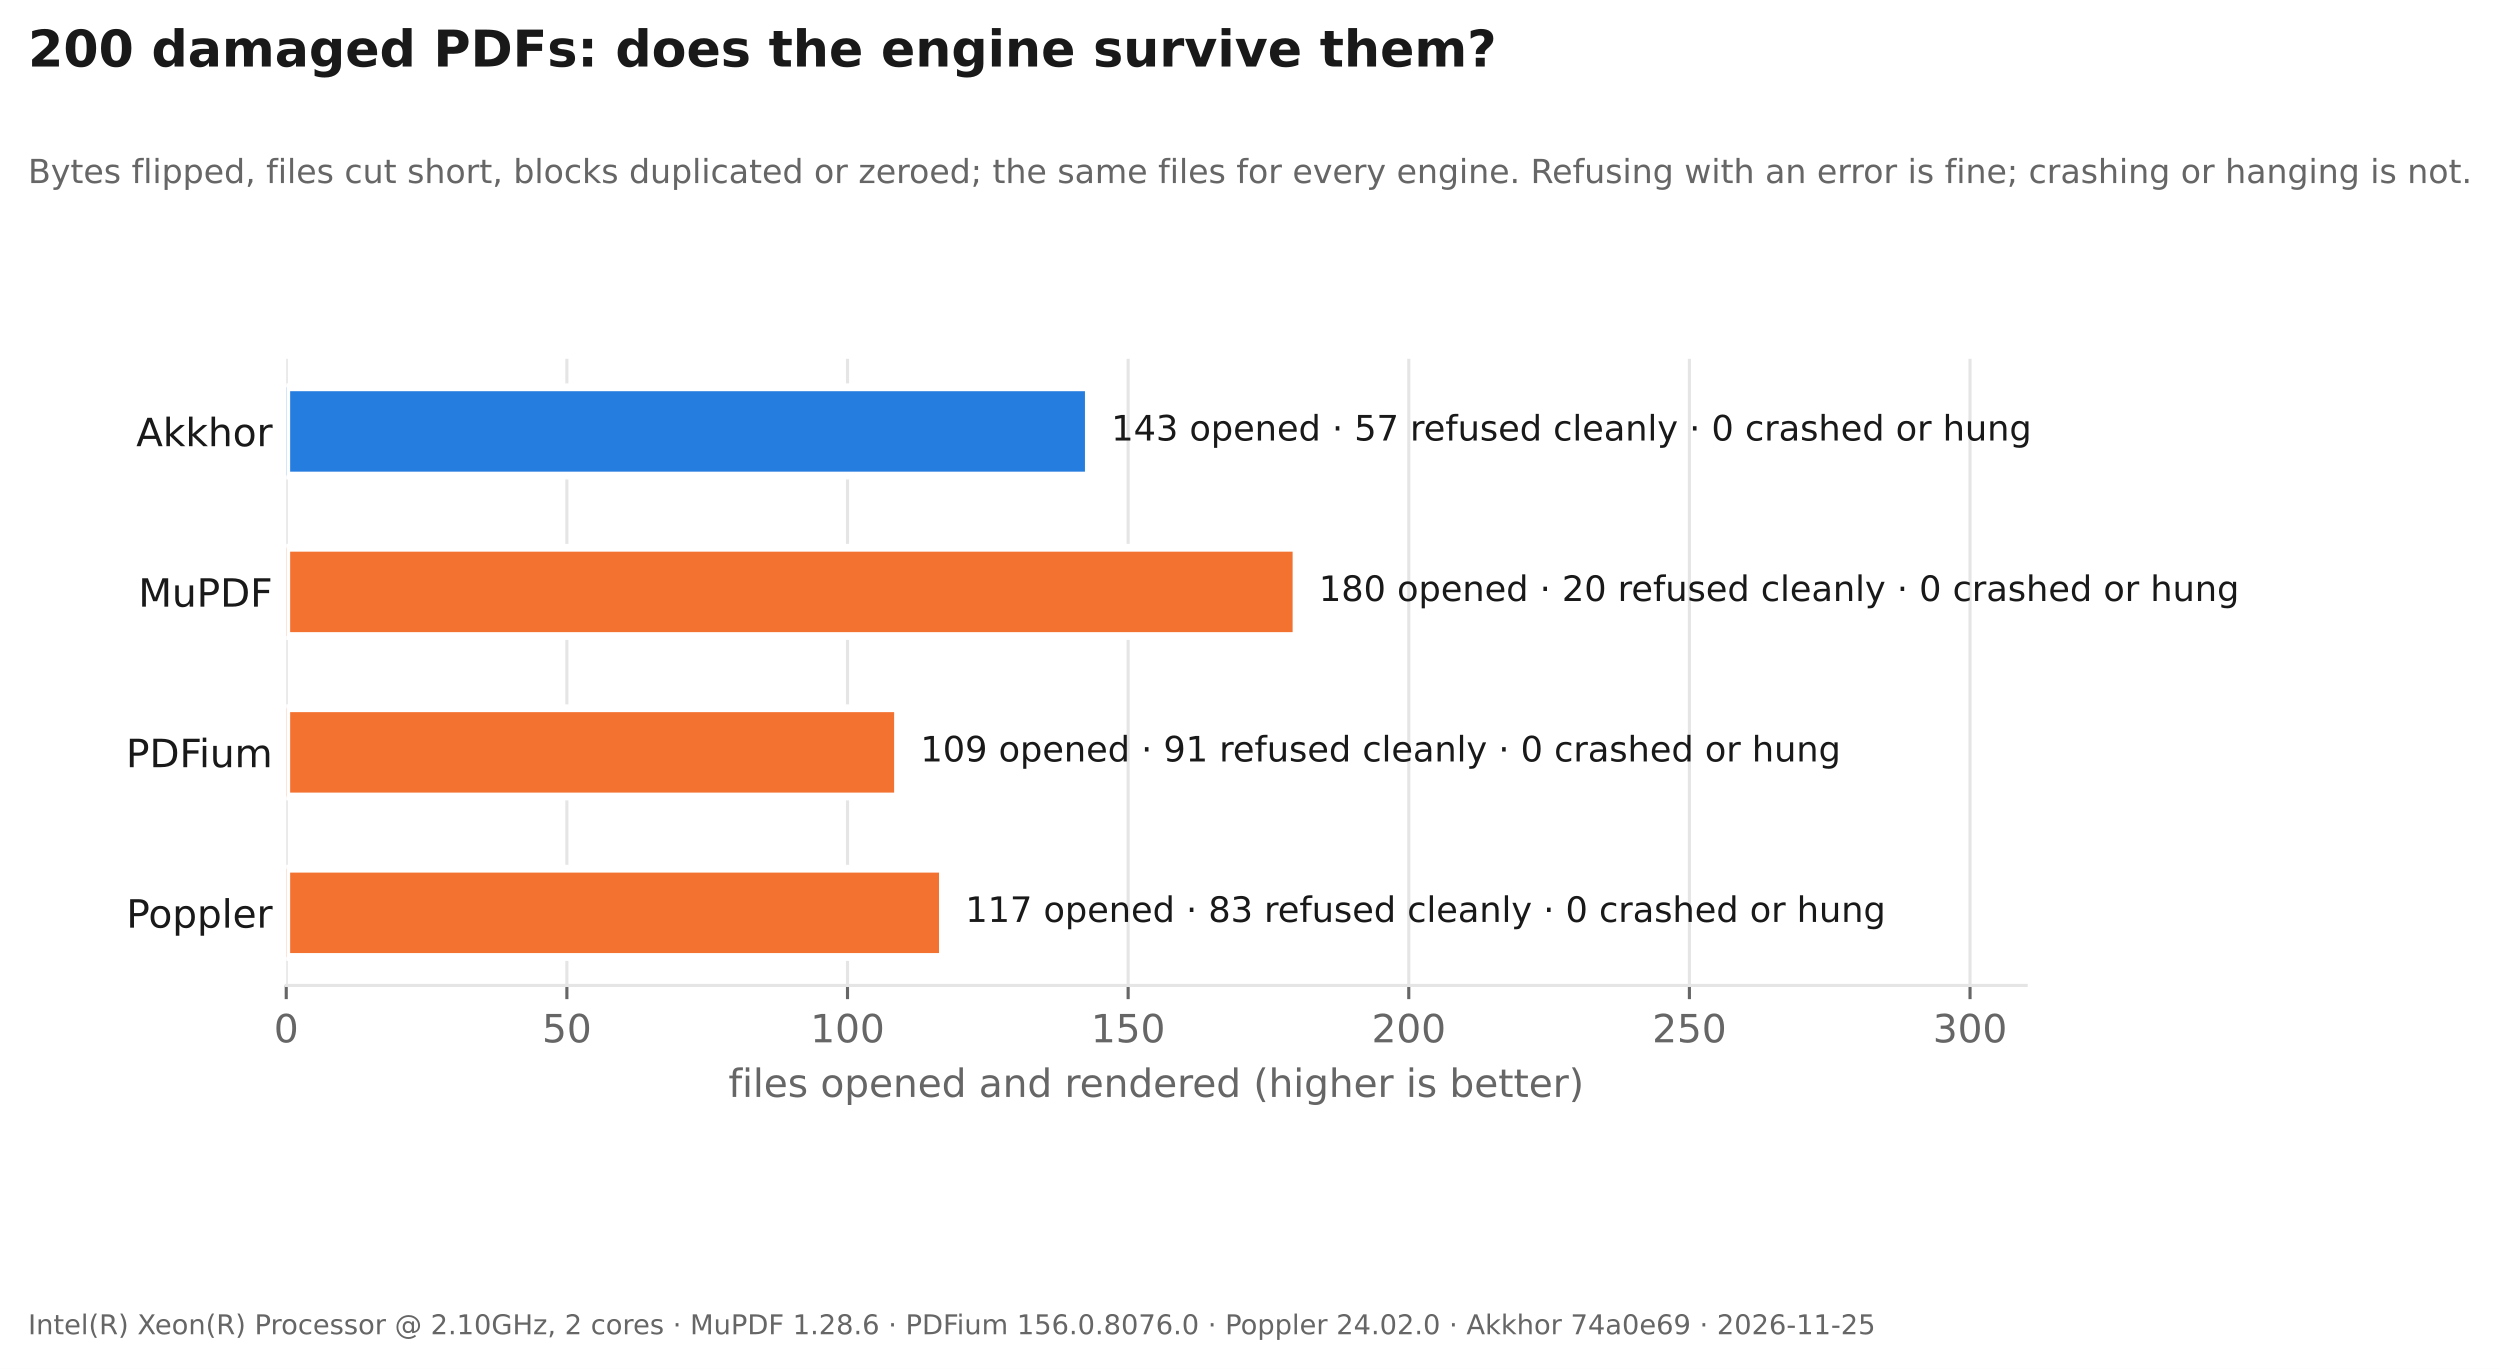
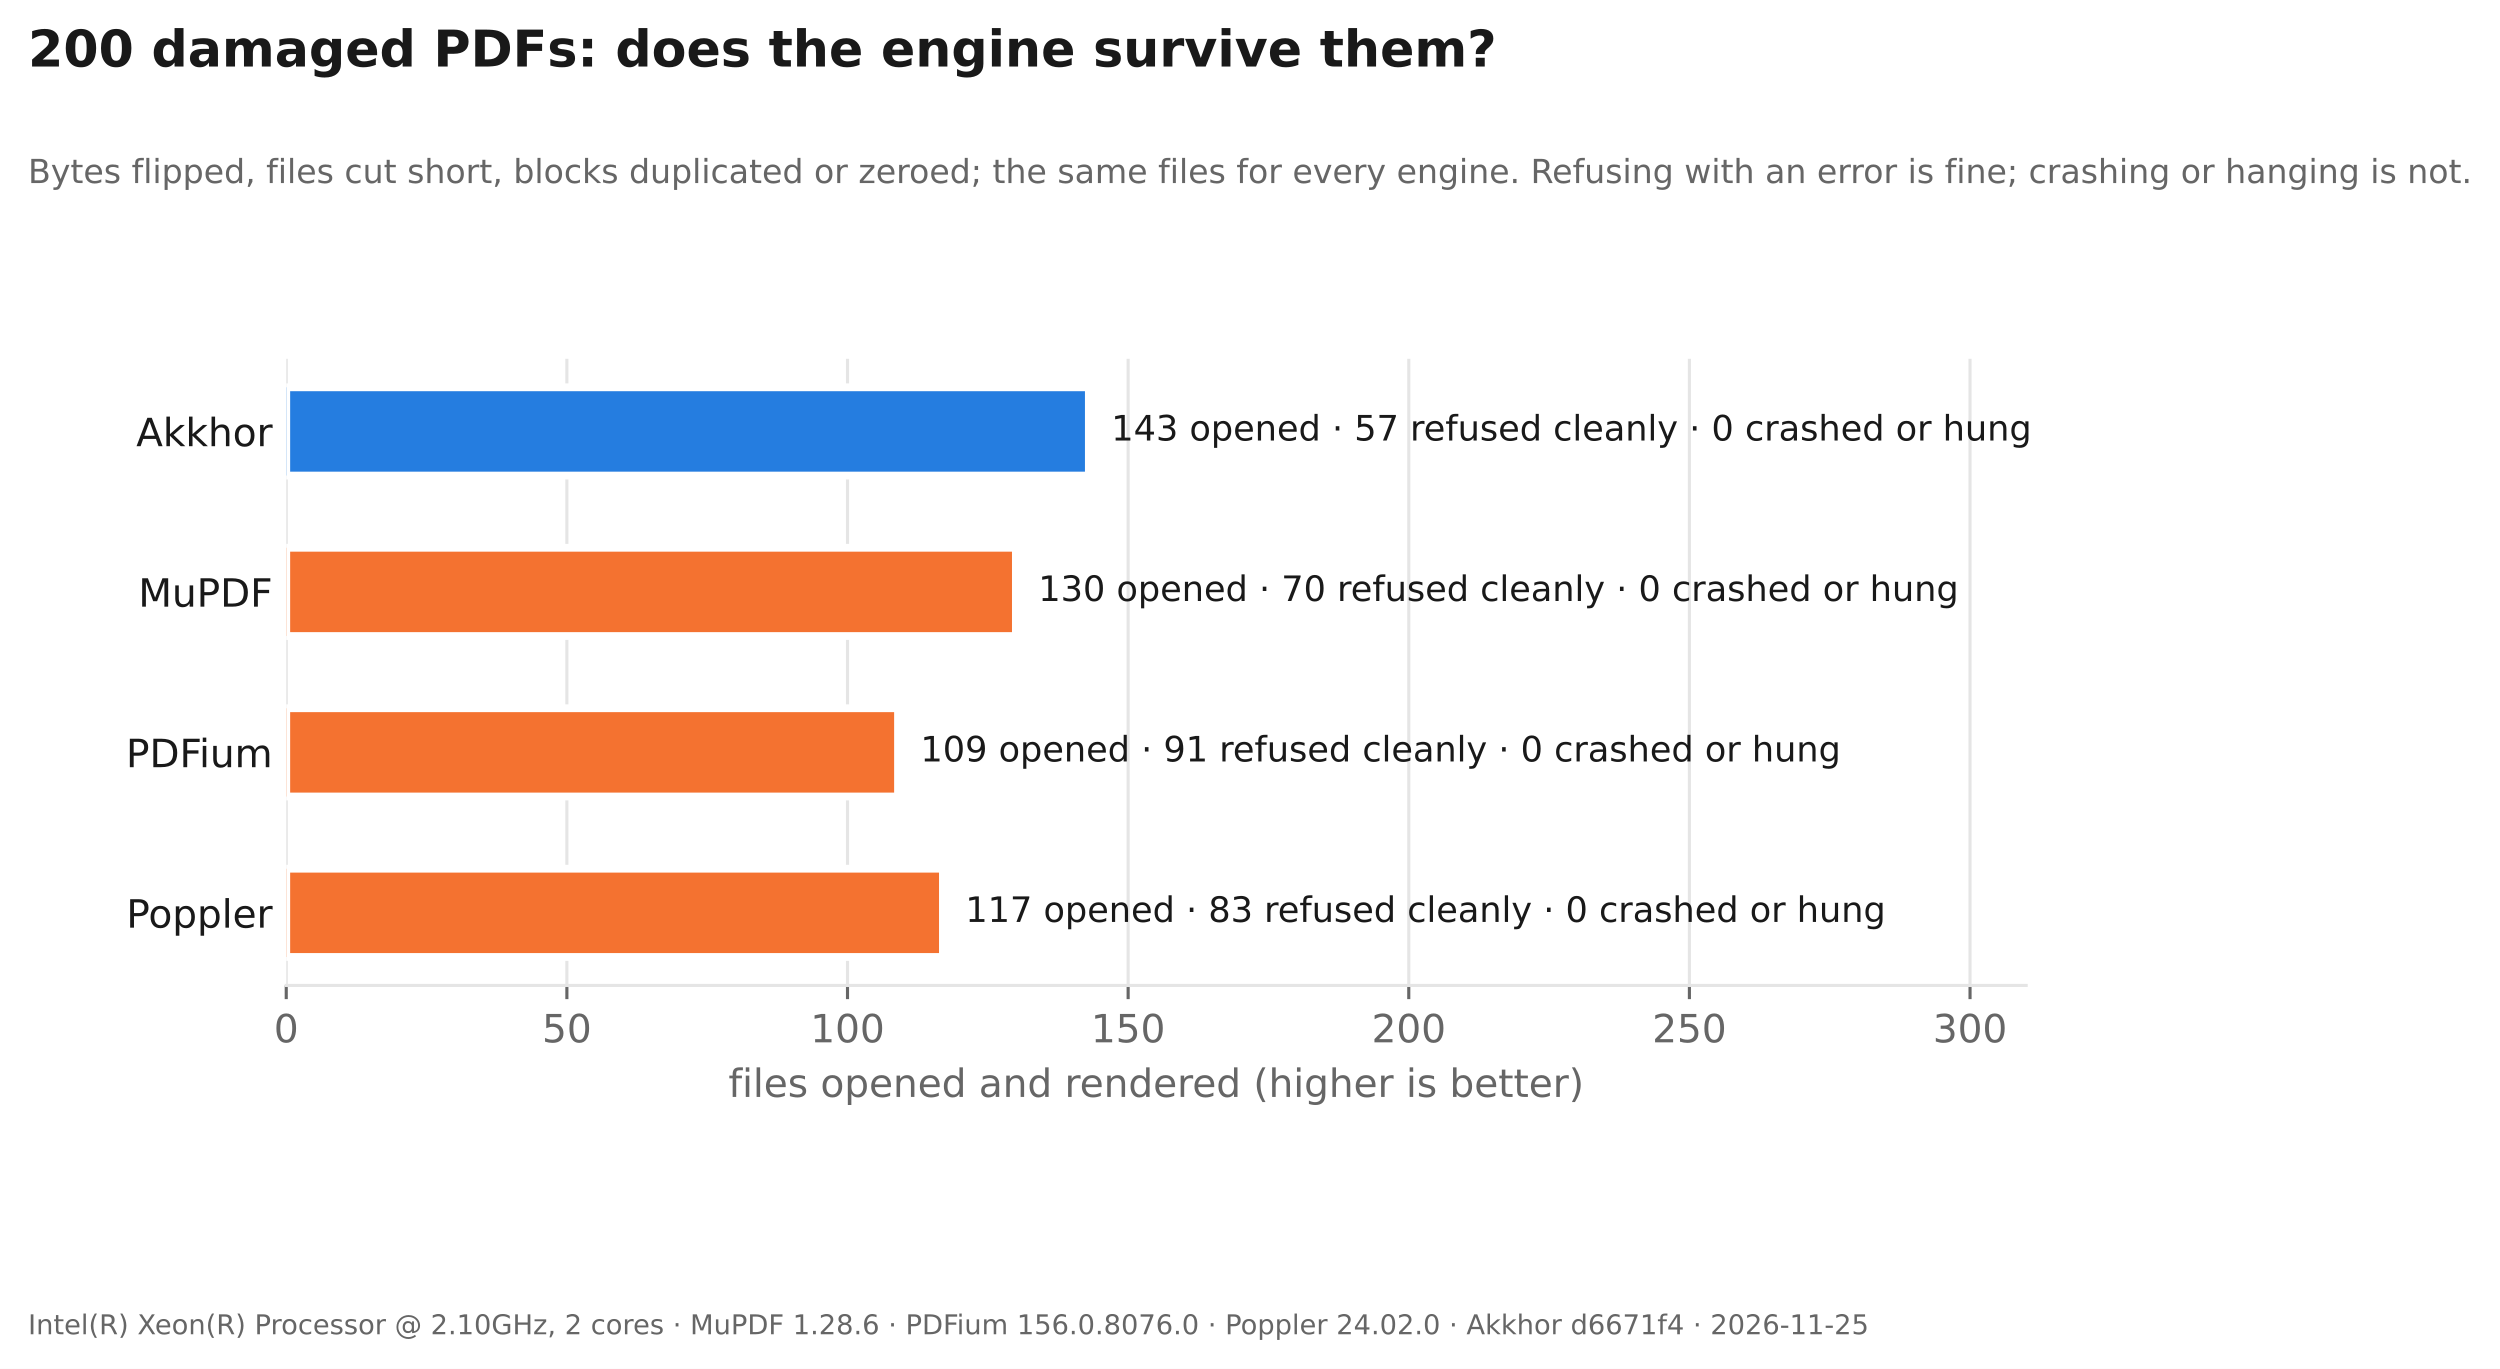
<svg xmlns="http://www.w3.org/2000/svg" xmlns:xlink="http://www.w3.org/1999/xlink" width="641.41pt" height="351.202pt" viewBox="0 0 641.41 351.202" version="1.1">
  <defs>
    <style type="text/css">*{stroke-linejoin: round; stroke-linecap: butt}</style>
  </defs>
  <g id="figure_1">
    <g id="patch_1">
      <path d="M 0 351.202  L 641.41 351.202  L 641.41 -0  L 0 -0  z " style="fill: #ffffff" />
    </g>
    <g id="axes_1">
      <g id="patch_2">
        <path d="M 73.44 252.833  L 519.84 252.833  L 519.84 92.057  L 73.44 92.057  z " style="fill: #ffffff" />
      </g>
      <g id="matplotlib.axis_1">
        <g id="xtick_1">
          <g id="line2d_1">
-             <path d="M 73.44 252.833  L 73.44 92.057  " clip-path="url(#pb0675965d0)" style="fill: none; stroke: #e5e5e5; stroke-width: 0.8; stroke-linecap: square" />
+             <path d="M 73.44 252.833  L 73.44 92.057  " clip-path="url(#paff11b2563)" style="fill: none; stroke: #e5e5e5; stroke-width: 0.8; stroke-linecap: square" />
          </g>
          <g id="line2d_2">
            <defs>
-               <path id="mccaa113cd0" d="M 0 0  L 0 3.5  " style="stroke: #666666; stroke-width: 0.8" />
+               <path id="m544ac855b6" d="M 0 0  L 0 3.5  " style="stroke: #666666; stroke-width: 0.8" />
            </defs>
            <g>
-               <use xlink:href="#mccaa113cd0" x="73.44" y="252.833" style="fill: #666666; stroke: #666666; stroke-width: 0.8" />
+               <use xlink:href="#m544ac855b6" x="73.44" y="252.833" style="fill: #666666; stroke: #666666; stroke-width: 0.8" />
            </g>
          </g>
          <g id="text_1">
            <text style="font-size: 10px; font-family: 'DejaVu Sans'; text-anchor: middle; fill: #666666" x="73.44" y="267.431" transform="rotate(-0 73.44 267.4307)">0</text>
          </g>
        </g>
        <g id="xtick_2">
          <g id="line2d_3">
-             <path d="M 145.44 252.833  L 145.44 92.057  " clip-path="url(#pb0675965d0)" style="fill: none; stroke: #e5e5e5; stroke-width: 0.8; stroke-linecap: square" />
+             <path d="M 145.44 252.833  L 145.44 92.057  " clip-path="url(#paff11b2563)" style="fill: none; stroke: #e5e5e5; stroke-width: 0.8; stroke-linecap: square" />
          </g>
          <g id="line2d_4">
            <g>
-               <use xlink:href="#mccaa113cd0" x="145.44" y="252.833" style="fill: #666666; stroke: #666666; stroke-width: 0.8" />
+               <use xlink:href="#m544ac855b6" x="145.44" y="252.833" style="fill: #666666; stroke: #666666; stroke-width: 0.8" />
            </g>
          </g>
          <g id="text_2">
            <text style="font-size: 10px; font-family: 'DejaVu Sans'; text-anchor: middle; fill: #666666" x="145.44" y="267.431" transform="rotate(-0 145.44 267.4307)">50</text>
          </g>
        </g>
        <g id="xtick_3">
          <g id="line2d_5">
-             <path d="M 217.44 252.833  L 217.44 92.057  " clip-path="url(#pb0675965d0)" style="fill: none; stroke: #e5e5e5; stroke-width: 0.8; stroke-linecap: square" />
+             <path d="M 217.44 252.833  L 217.44 92.057  " clip-path="url(#paff11b2563)" style="fill: none; stroke: #e5e5e5; stroke-width: 0.8; stroke-linecap: square" />
          </g>
          <g id="line2d_6">
            <g>
-               <use xlink:href="#mccaa113cd0" x="217.44" y="252.833" style="fill: #666666; stroke: #666666; stroke-width: 0.8" />
+               <use xlink:href="#m544ac855b6" x="217.44" y="252.833" style="fill: #666666; stroke: #666666; stroke-width: 0.8" />
            </g>
          </g>
          <g id="text_3">
            <text style="font-size: 10px; font-family: 'DejaVu Sans'; text-anchor: middle; fill: #666666" x="217.44" y="267.431" transform="rotate(-0 217.44 267.4307)">100</text>
          </g>
        </g>
        <g id="xtick_4">
          <g id="line2d_7">
-             <path d="M 289.44 252.833  L 289.44 92.057  " clip-path="url(#pb0675965d0)" style="fill: none; stroke: #e5e5e5; stroke-width: 0.8; stroke-linecap: square" />
+             <path d="M 289.44 252.833  L 289.44 92.057  " clip-path="url(#paff11b2563)" style="fill: none; stroke: #e5e5e5; stroke-width: 0.8; stroke-linecap: square" />
          </g>
          <g id="line2d_8">
            <g>
-               <use xlink:href="#mccaa113cd0" x="289.44" y="252.833" style="fill: #666666; stroke: #666666; stroke-width: 0.8" />
+               <use xlink:href="#m544ac855b6" x="289.44" y="252.833" style="fill: #666666; stroke: #666666; stroke-width: 0.8" />
            </g>
          </g>
          <g id="text_4">
            <text style="font-size: 10px; font-family: 'DejaVu Sans'; text-anchor: middle; fill: #666666" x="289.44" y="267.431" transform="rotate(-0 289.44 267.4307)">150</text>
          </g>
        </g>
        <g id="xtick_5">
          <g id="line2d_9">
-             <path d="M 361.44 252.833  L 361.44 92.057  " clip-path="url(#pb0675965d0)" style="fill: none; stroke: #e5e5e5; stroke-width: 0.8; stroke-linecap: square" />
+             <path d="M 361.44 252.833  L 361.44 92.057  " clip-path="url(#paff11b2563)" style="fill: none; stroke: #e5e5e5; stroke-width: 0.8; stroke-linecap: square" />
          </g>
          <g id="line2d_10">
            <g>
-               <use xlink:href="#mccaa113cd0" x="361.44" y="252.833" style="fill: #666666; stroke: #666666; stroke-width: 0.8" />
+               <use xlink:href="#m544ac855b6" x="361.44" y="252.833" style="fill: #666666; stroke: #666666; stroke-width: 0.8" />
            </g>
          </g>
          <g id="text_5">
            <text style="font-size: 10px; font-family: 'DejaVu Sans'; text-anchor: middle; fill: #666666" x="361.44" y="267.431" transform="rotate(-0 361.44 267.4307)">200</text>
          </g>
        </g>
        <g id="xtick_6">
          <g id="line2d_11">
-             <path d="M 433.44 252.833  L 433.44 92.057  " clip-path="url(#pb0675965d0)" style="fill: none; stroke: #e5e5e5; stroke-width: 0.8; stroke-linecap: square" />
+             <path d="M 433.44 252.833  L 433.44 92.057  " clip-path="url(#paff11b2563)" style="fill: none; stroke: #e5e5e5; stroke-width: 0.8; stroke-linecap: square" />
          </g>
          <g id="line2d_12">
            <g>
-               <use xlink:href="#mccaa113cd0" x="433.44" y="252.833" style="fill: #666666; stroke: #666666; stroke-width: 0.8" />
+               <use xlink:href="#m544ac855b6" x="433.44" y="252.833" style="fill: #666666; stroke: #666666; stroke-width: 0.8" />
            </g>
          </g>
          <g id="text_6">
            <text style="font-size: 10px; font-family: 'DejaVu Sans'; text-anchor: middle; fill: #666666" x="433.44" y="267.431" transform="rotate(-0 433.44 267.4307)">250</text>
          </g>
        </g>
        <g id="xtick_7">
          <g id="line2d_13">
-             <path d="M 505.44 252.833  L 505.44 92.057  " clip-path="url(#pb0675965d0)" style="fill: none; stroke: #e5e5e5; stroke-width: 0.8; stroke-linecap: square" />
+             <path d="M 505.44 252.833  L 505.44 92.057  " clip-path="url(#paff11b2563)" style="fill: none; stroke: #e5e5e5; stroke-width: 0.8; stroke-linecap: square" />
          </g>
          <g id="line2d_14">
            <g>
-               <use xlink:href="#mccaa113cd0" x="505.44" y="252.833" style="fill: #666666; stroke: #666666; stroke-width: 0.8" />
+               <use xlink:href="#m544ac855b6" x="505.44" y="252.833" style="fill: #666666; stroke: #666666; stroke-width: 0.8" />
            </g>
          </g>
          <g id="text_7">
            <text style="font-size: 10px; font-family: 'DejaVu Sans'; text-anchor: middle; fill: #666666" x="505.44" y="267.431" transform="rotate(-0 505.44 267.4307)">300</text>
          </g>
        </g>
        <g id="text_8">
          <text style="font-size: 10px; font-family: 'DejaVu Sans'; text-anchor: middle; fill: #666666" x="296.64" y="281.431" transform="rotate(-0 296.64 281.4315)">files opened and rendered (higher is better)</text>
        </g>
      </g>
      <g id="matplotlib.axis_2">
        <g id="ytick_1">
          <g id="line2d_15" />
          <g id="text_9">
            <text style="font-size: 10px; font-family: 'DejaVu Sans'; text-anchor: end; fill: #191919" x="69.94" y="114.486" transform="rotate(-0 69.94 114.4865)">Akkhor</text>
          </g>
        </g>
        <g id="ytick_2">
          <g id="line2d_16" />
          <g id="text_10">
            <text style="font-size: 10px; font-family: 'DejaVu Sans'; text-anchor: end; fill: #191919" x="69.94" y="155.658" transform="rotate(-0 69.94 155.6579)">MuPDF</text>
          </g>
        </g>
        <g id="ytick_3">
          <g id="line2d_17" />
          <g id="text_11">
            <text style="font-size: 10px; font-family: 'DejaVu Sans'; text-anchor: end; fill: #191919" x="69.94" y="196.83" transform="rotate(-0 69.94 196.8302)">PDFium</text>
          </g>
        </g>
        <g id="ytick_4">
          <g id="line2d_18" />
          <g id="text_12">
            <text style="font-size: 10px; font-family: 'DejaVu Sans'; text-anchor: end; fill: #191919" x="69.94" y="238.002" transform="rotate(-0 69.94 238.002)">Poppler</text>
          </g>
        </g>
      </g>
      <g id="patch_3">
-         <path d="M 73.44 122.01  L 279.36 122.01  L 279.36 99.365  L 73.44 99.365  z " clip-path="url(#pb0675965d0)" style="fill: #257de0; stroke: #ffffff; stroke-width: 2; stroke-linejoin: miter" />
+         <path d="M 73.44 122.01  L 279.36 122.01  L 279.36 99.365  L 73.44 99.365  z " clip-path="url(#paff11b2563)" style="fill: #257de0; stroke: #ffffff; stroke-width: 2; stroke-linejoin: miter" />
      </g>
      <g id="patch_4">
-         <path d="M 73.44 163.181  L 332.64 163.181  L 332.64 140.537  L 73.44 140.537  z " clip-path="url(#pb0675965d0)" style="fill: #f47230; stroke: #ffffff; stroke-width: 2; stroke-linejoin: miter" />
+         <path d="M 73.44 163.181  L 260.64 163.181  L 260.64 140.537  L 73.44 140.537  z " clip-path="url(#paff11b2563)" style="fill: #f47230; stroke: #ffffff; stroke-width: 2; stroke-linejoin: miter" />
      </g>
      <g id="patch_5">
-         <path d="M 73.44 204.353  L 230.4 204.353  L 230.4 181.709  L 73.44 181.709  z " clip-path="url(#pb0675965d0)" style="fill: #f47230; stroke: #ffffff; stroke-width: 2; stroke-linejoin: miter" />
+         <path d="M 73.44 204.353  L 230.4 204.353  L 230.4 181.709  L 73.44 181.709  z " clip-path="url(#paff11b2563)" style="fill: #f47230; stroke: #ffffff; stroke-width: 2; stroke-linejoin: miter" />
      </g>
      <g id="patch_6">
-         <path d="M 73.44 245.525  L 241.92 245.525  L 241.92 222.881  L 73.44 222.881  z " clip-path="url(#pb0675965d0)" style="fill: #f47230; stroke: #ffffff; stroke-width: 2; stroke-linejoin: miter" />
+         <path d="M 73.44 245.525  L 241.92 245.525  L 241.92 222.881  L 73.44 222.881  z " clip-path="url(#paff11b2563)" style="fill: #f47230; stroke: #ffffff; stroke-width: 2; stroke-linejoin: miter" />
      </g>
      <g id="patch_7">
        <path d="M 73.44 252.833  L 519.84 252.833  " style="fill: none; stroke: #e5e5e5; stroke-width: 0.8; stroke-linejoin: miter; stroke-linecap: square" />
      </g>
      <g id="text_13">
        <text style="font-size: 9px; font-family: 'DejaVu Sans'; text-anchor: start; fill: #191919" x="285.12" y="113.026" transform="rotate(-0 285.12 113.0255)">143 opened · 57 refused cleanly · 0 crashed or hung</text>
      </g>
      <g id="text_14">
-         <text style="font-size: 9px; font-family: 'DejaVu Sans'; text-anchor: start; fill: #191919" x="338.4" y="154.197" transform="rotate(-0 338.4 154.1973)">180 opened · 20 refused cleanly · 0 crashed or hung</text>
+         <text style="font-size: 9px; font-family: 'DejaVu Sans'; text-anchor: start; fill: #191919" x="266.4" y="154.197" transform="rotate(-0 266.4 154.1973)">130 opened · 70 refused cleanly · 0 crashed or hung</text>
      </g>
      <g id="text_15">
        <text style="font-size: 9px; font-family: 'DejaVu Sans'; text-anchor: start; fill: #191919" x="236.16" y="195.369" transform="rotate(-0 236.16 195.3692)">109 opened · 91 refused cleanly · 0 crashed or hung</text>
      </g>
      <g id="text_16">
        <text style="font-size: 9px; font-family: 'DejaVu Sans'; text-anchor: start; fill: #191919" x="247.68" y="236.541" transform="rotate(-0 247.68 236.541)">117 opened · 83 refused cleanly · 0 crashed or hung</text>
      </g>
    </g>
    <g id="text_17">
      <text style="font-weight: 700; font-size: 13px; font-family: 'DejaVu Sans'; text-anchor: start; fill: #191919" x="7.2" y="17.078" transform="rotate(-0 7.2 17.07797)">200 damaged PDFs: does the engine survive them?</text>
    </g>
    <g id="text_18">
      <text style="font-size: 8.5px; font-family: 'DejaVu Sans'; text-anchor: start; fill: #666666" x="7.2" y="46.959" transform="rotate(-0 7.2 46.95902)">Bytes flipped, files cut short, blocks duplicated or zeroed; the same files for every engine. Refusing with an error is fine; crashing or hanging is not.</text>
    </g>
    <g id="text_19">
-       <text style="font-size: 7px; font-family: 'DejaVu Sans'; text-anchor: start; fill: #666666" x="7.2" y="342.32" transform="rotate(-0 7.2 342.3199)">Intel(R) Xeon(R) Processor @ 2.10GHz, 2 cores · MuPDF 1.28.6 · PDFium 156.0.8076.0 · Poppler 24.02.0 · Akkhor 74a0e69 · 2026-11-25</text>
+       <text style="font-size: 7px; font-family: 'DejaVu Sans'; text-anchor: start; fill: #666666" x="7.2" y="342.32" transform="rotate(-0 7.2 342.3199)">Intel(R) Xeon(R) Processor @ 2.10GHz, 2 cores · MuPDF 1.28.6 · PDFium 156.0.8076.0 · Poppler 24.02.0 · Akkhor d6671f4 · 2026-11-25</text>
    </g>
  </g>
  <defs>
-     <clipPath id="pb0675965d0">
+     <clipPath id="paff11b2563">
      <rect x="73.44" y="92.057" width="446.4" height="160.776" />
    </clipPath>
  </defs>
</svg>
